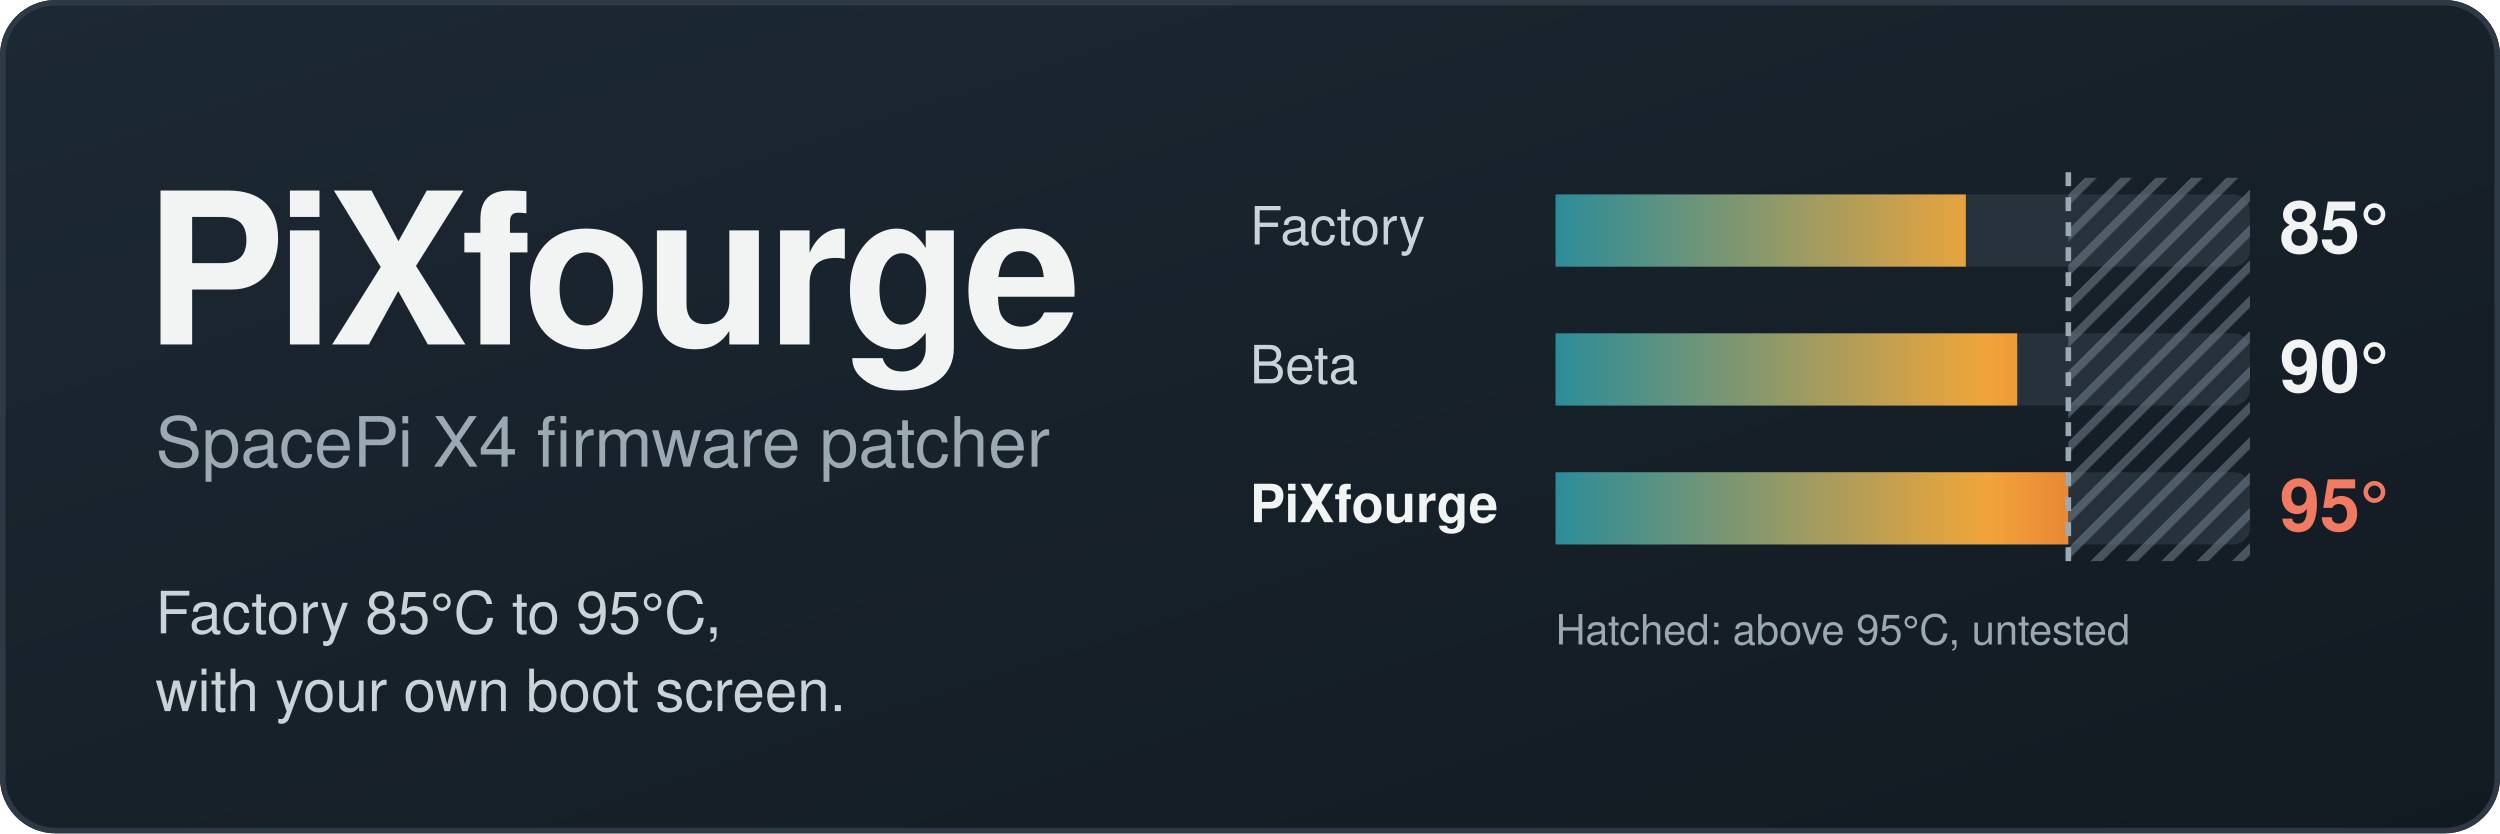
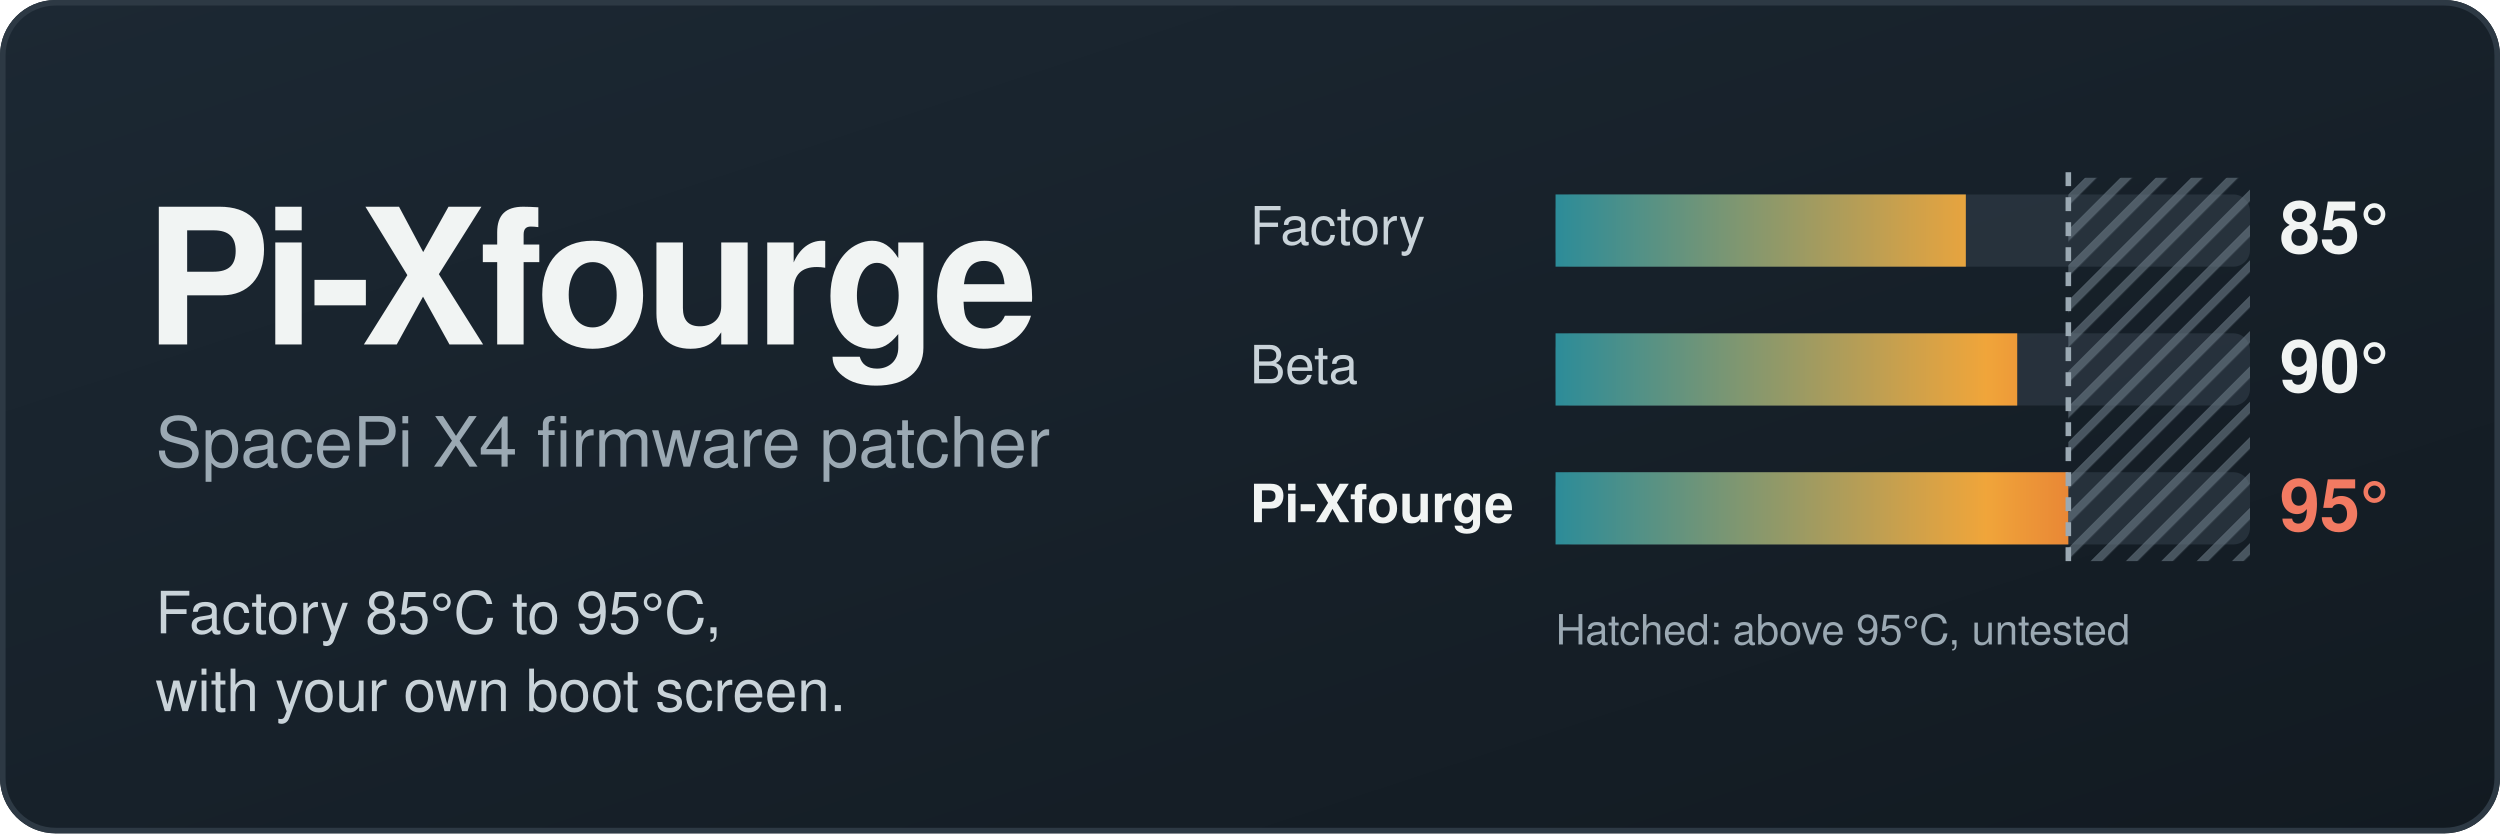
<svg xmlns="http://www.w3.org/2000/svg" viewBox="0 0 900 300" width="900" height="300" role="img" aria-labelledby="bt bd" font-family="'Segoe UI',Helvetica,Arial,sans-serif">
  <defs>
    <linearGradient id="bg" x1="0" y1="0" x2="1" y2="1">
      <stop offset="0" stop-color="#1C2833" />
      <stop offset="1" stop-color="#121A21" />
    </linearGradient>
    <linearGradient id="heat" gradientUnits="userSpaceOnUse" x1="560" y1="0" x2="810" y2="0">
      <stop offset="0" stop-color="#2C8C99" />
      <stop offset=".62" stop-color="#F0A53A" />
      <stop offset="1" stop-color="#D9452B" />
    </linearGradient>
    <pattern id="hatch" width="9" height="9" patternUnits="userSpaceOnUse" patternTransform="rotate(45)">
      <rect width="3" height="9" fill="#6B7A86" opacity=".6" />
    </pattern>
  </defs>
  <rect width="900" height="300" rx="20" fill="url(#bg)" />
  <rect x="1" y="1" width="898" height="298" rx="19" fill="none" stroke="#2D3944" stroke-width="2" />
-   <text x="52" y="124" font-size="76" font-weight="800" letter-spacing="-2.5" fill="#F1F4F3">PiXfourge</text>
+   <text x="52" y="124" font-size="68" font-weight="800" letter-spacing="-2" fill="#F1F4F3">Pi-Xfourge</text>
  <text x="56" y="168" font-size="25" font-weight="500" fill="#9BA9B3">SpacePi X4 firmware patcher</text>
  <text x="56" y="228" font-size="21" fill="#C9D3D9">Factory 85°C to 95°C,</text>
  <text x="56" y="256" font-size="21" fill="#C9D3D9">with your own boot screen.</text>
  <g font-size="19" fill="#C9D3D9">
    <text x="450" y="88">Factory</text>
    <text x="450" y="138">Beta</text>
-     <text x="450" y="188" font-weight="700" fill="#F1F4F3">PiXfourge</text>
+     <text x="450" y="188" font-weight="700" fill="#F1F4F3">Pi-Xfourge</text>
  </g>
  <g>
    <rect x="560" y="70" width="250" height="26" rx="6" fill="#2D3944" opacity=".7" />
    <rect x="560" y="120" width="250" height="26" rx="6" fill="#2D3944" opacity=".7" />
    <rect x="560" y="170" width="250" height="26" rx="6" fill="#2D3944" opacity=".7" />
    <path d="M560 70h147.7v26H560z M560 120h166.2v26H560z M560 170h184.6v26H560z" fill="url(#heat)" />
    <rect x="744.6" y="64" width="65.4" height="138" fill="url(#hatch)" />
    <line x1="744.6" y1="62" x2="744.6" y2="204" stroke="#9BA9B3" stroke-width="2" stroke-dasharray="5 4" />
  </g>
  <g font-size="26" font-weight="800" text-anchor="end">
    <text x="860" y="91" fill="#F1F4F3">85°</text>
    <text x="860" y="141" fill="#F1F4F3">90°</text>
    <text x="860" y="191" fill="#F27A62">95°</text>
  </g>
  <text x="560" y="232" font-size="15" fill="#9BA9B3">Hatched: above 95°C, untested</text>
</svg>
